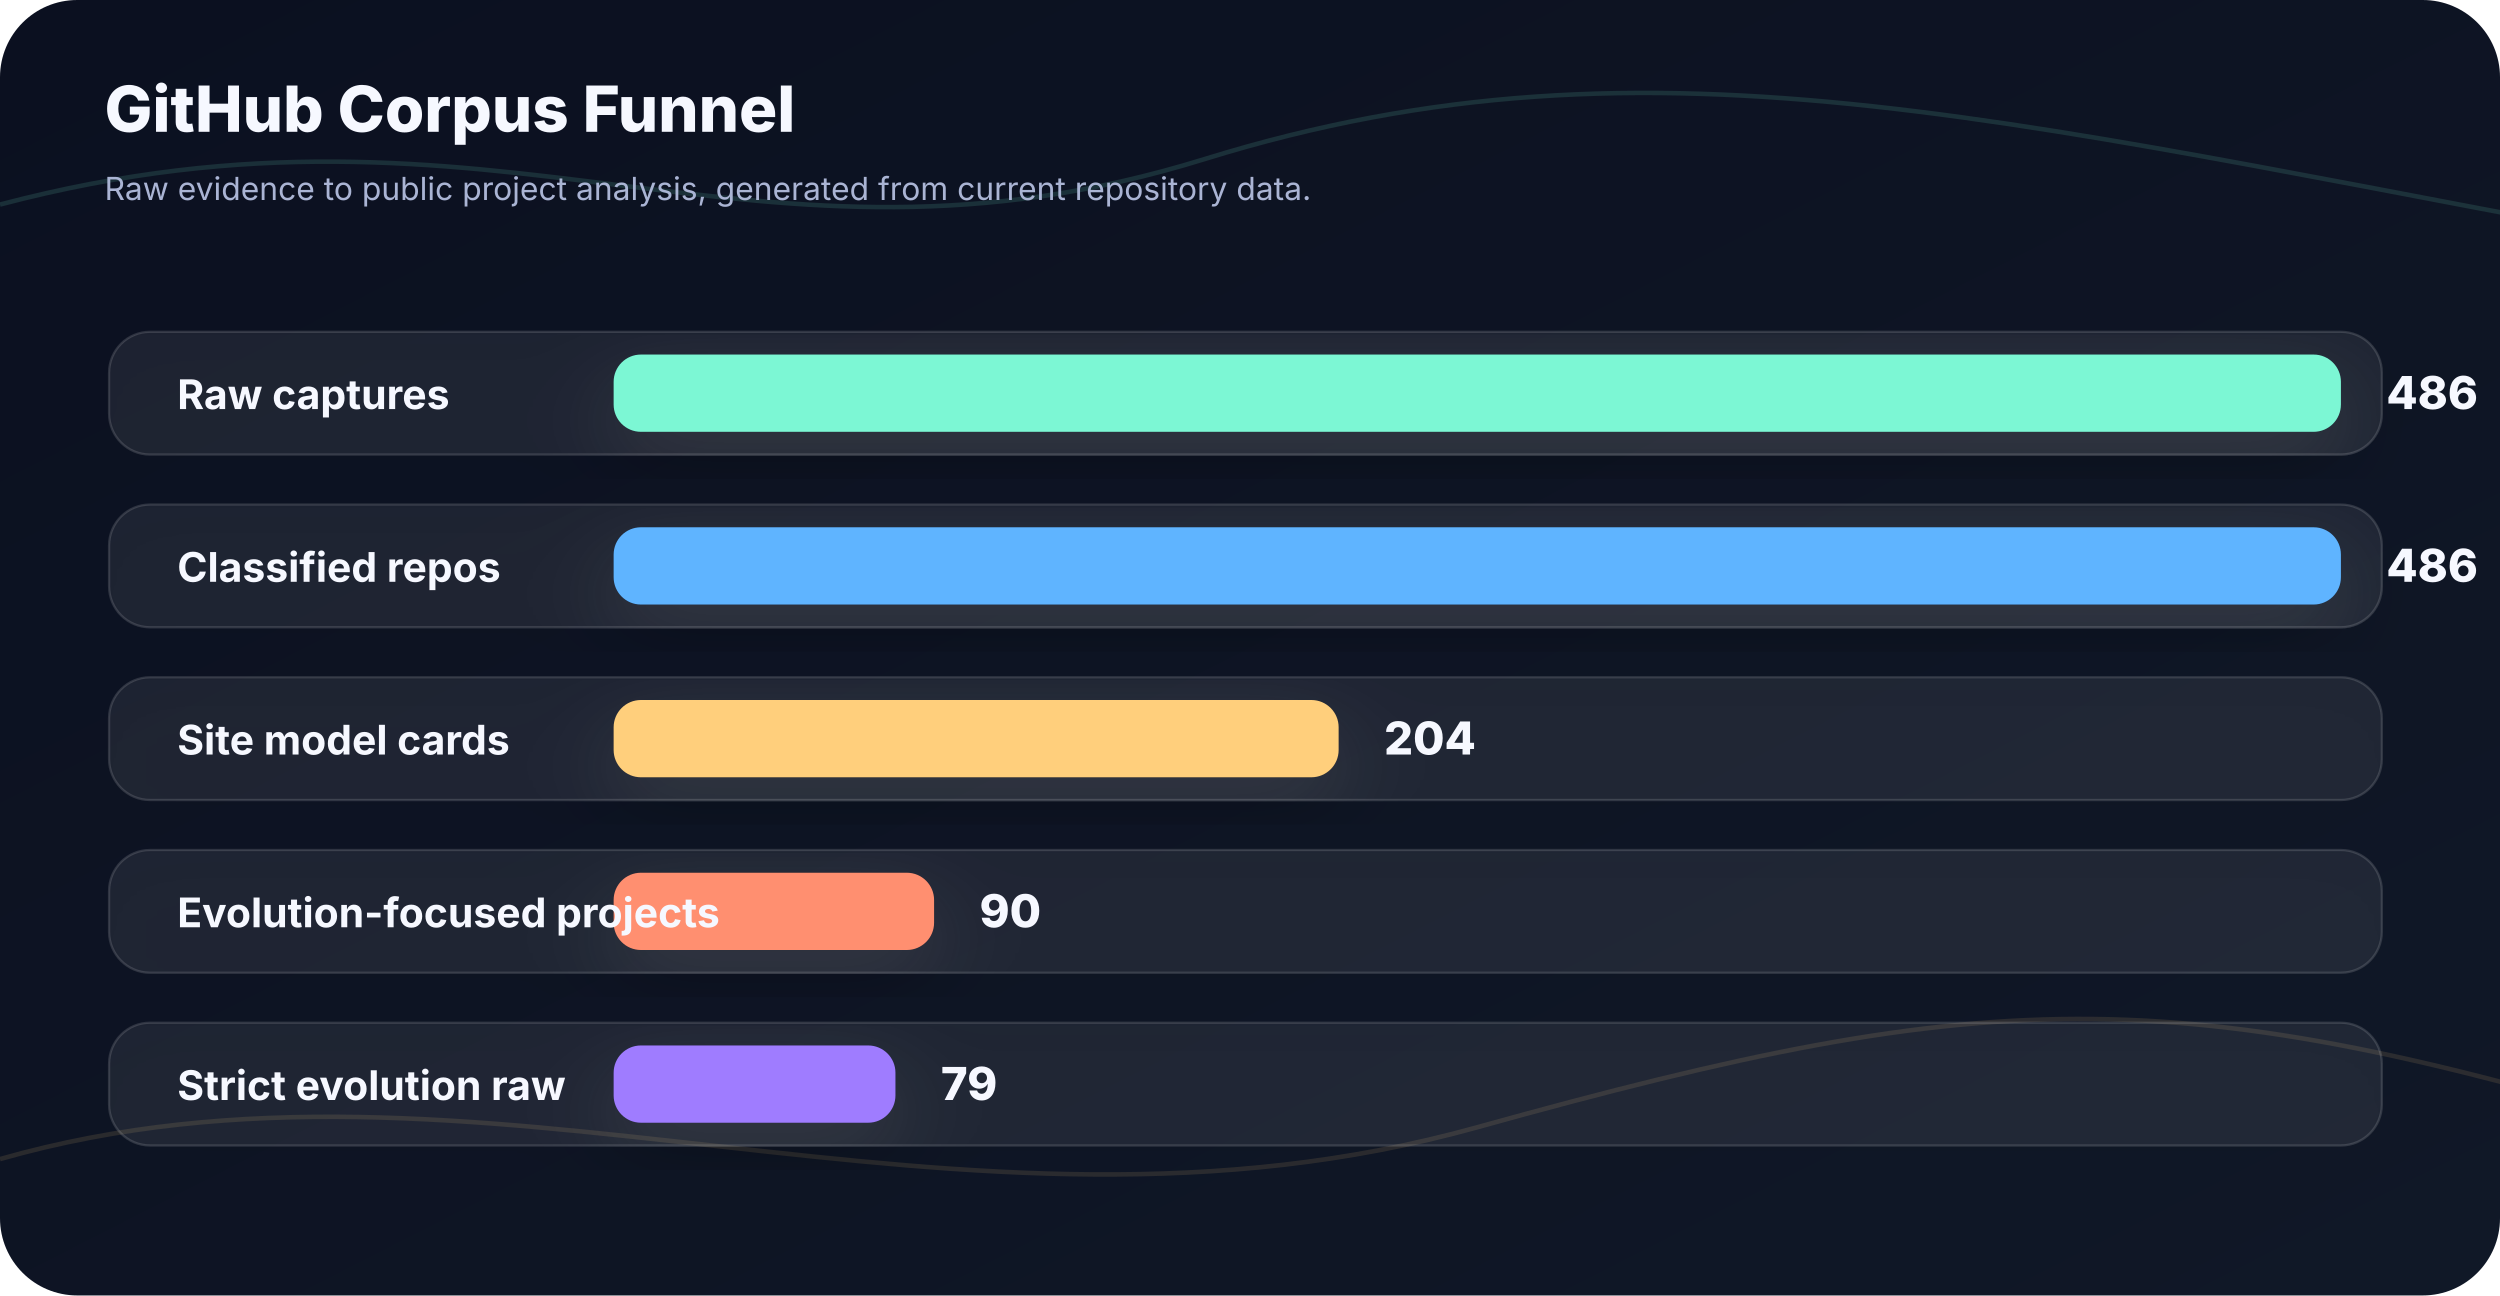
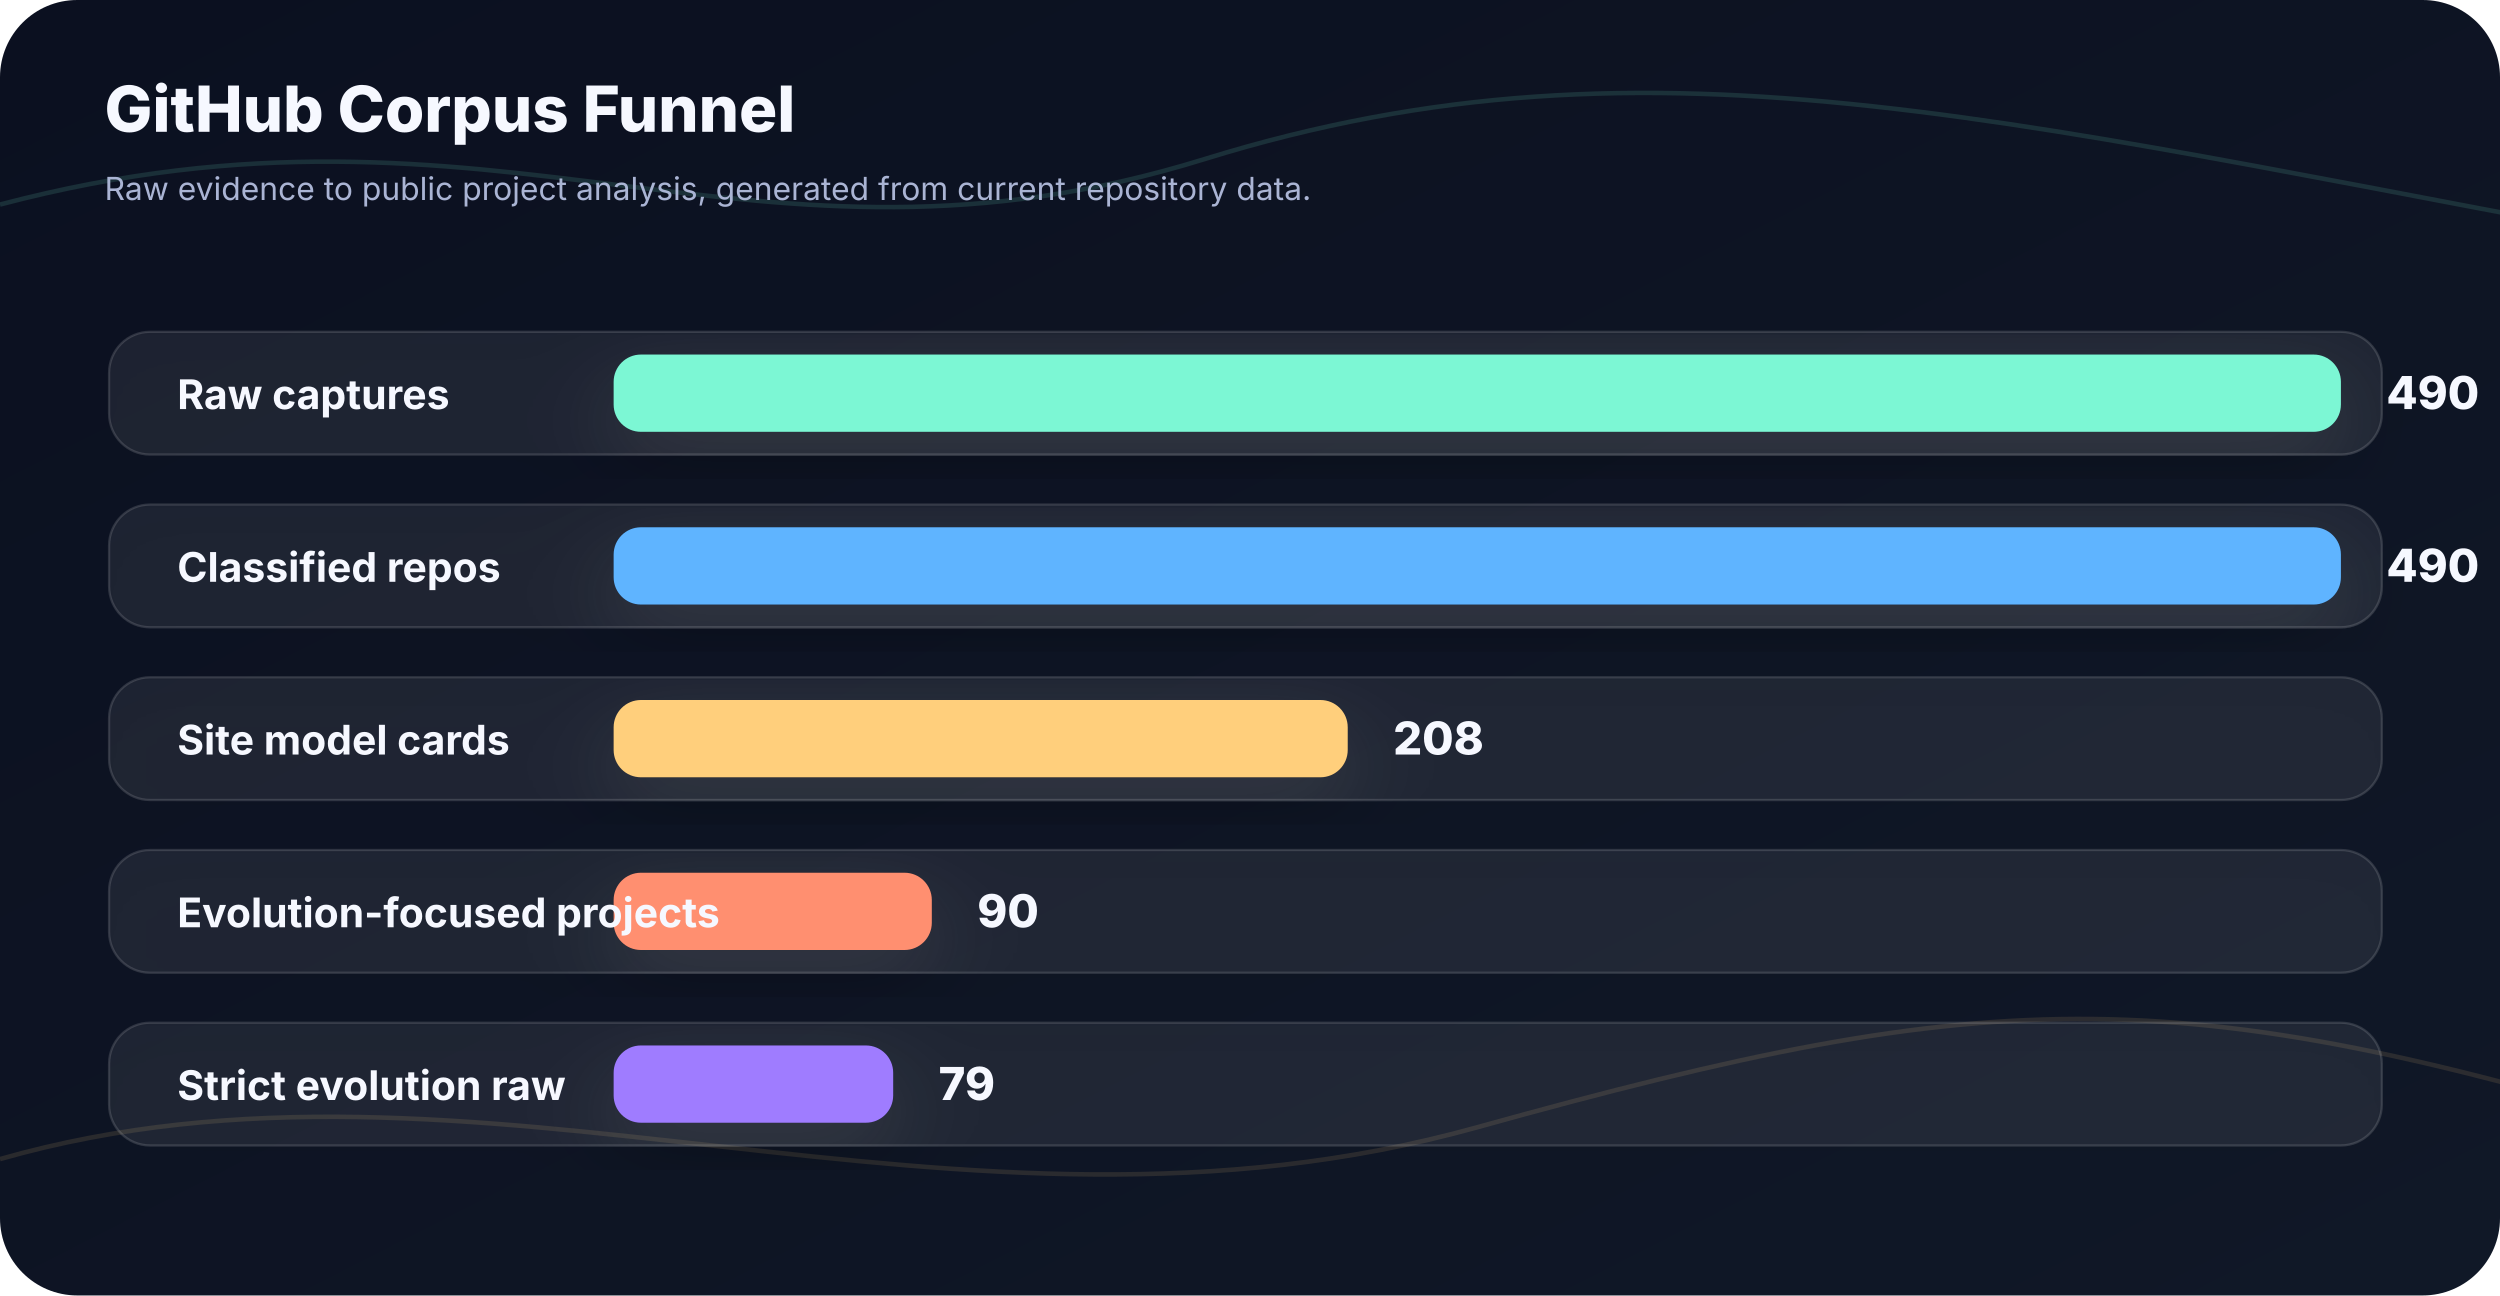
<svg xmlns="http://www.w3.org/2000/svg" width="1100" height="570" viewBox="0 0 1100 570" role="img" aria-labelledby="title desc">
  <defs>
    <linearGradient id="bg" x1="0" x2="1" y1="0" y2="1">
      <stop offset="0" stop-color="#0b1020" />
      <stop offset="1" stop-color="#101827" />
    </linearGradient>
    <linearGradient id="teal" x1="0" x2="1">
      <stop offset="0" stop-color="#7cf7d4" />
      <stop offset="1" stop-color="#5fb4ff" />
    </linearGradient>
    <linearGradient id="amber" x1="0" x2="1">
      <stop offset="0" stop-color="#ffcf7c" />
      <stop offset="1" stop-color="#ff8f70" />
    </linearGradient>
    <filter id="softShadow" x="-20%" y="-20%" width="140%" height="140%">
      <feDropShadow dx="0" dy="12" stdDeviation="18" flood-color="#000000" flood-opacity=".28" />
    </filter>
  </defs>
  <rect width="100%" height="100%" rx="34" fill="url(#bg)" />
  <path d="M0 90 C220 32 330 132 530 70 S890 56 1200 112" fill="none" stroke="#7cf7d4" stroke-opacity=".13" stroke-width="2" />
  <path d="M0 510 C210 450 420 560 650 496 S960 430 1200 505" fill="none" stroke="#ffcf7c" stroke-opacity=".12" stroke-width="2" />
  <text x="46" y="58" font-family="Inter, Arial, sans-serif" font-size="28" font-weight="800" fill="#f6f8ff">GitHub Corpus Funnel</text>
  <text x="46" y="88" font-family="Inter, Arial, sans-serif" font-size="14" fill="#aab4d4">Raw evidence to public project analysis, generated from current repository data.</text>
  <g filter="url(#softShadow)">
    <rect x="48" y="146" width="1000" height="54" rx="18" fill="rgba(255,255,255,.07)" stroke="rgba(255,255,255,.14)" />
    <rect x="270" y="156" width="760" height="34" rx="12" fill="#7cf7d4" />
  </g>
  <text x="78" y="180" font-family="Inter, Arial, sans-serif" font-size="18" font-weight="750" fill="#f6f8ff">Raw captures</text>
-   <text x="1050" y="180" font-family="Inter, Arial, sans-serif" font-size="20" font-weight="800" fill="#f6f8ff">486</text>
+   <text x="1050" y="180" font-family="Inter, Arial, sans-serif" font-size="20" font-weight="800" fill="#f6f8ff">490</text>
  <g filter="url(#softShadow)">
    <rect x="48" y="222" width="1000" height="54" rx="18" fill="rgba(255,255,255,.07)" stroke="rgba(255,255,255,.14)" />
    <rect x="270" y="232" width="760" height="34" rx="12" fill="#5fb4ff" />
  </g>
  <text x="78" y="256" font-family="Inter, Arial, sans-serif" font-size="18" font-weight="750" fill="#f6f8ff">Classified repos</text>
-   <text x="1050" y="256" font-family="Inter, Arial, sans-serif" font-size="20" font-weight="800" fill="#f6f8ff">486</text>
+   <text x="1050" y="256" font-family="Inter, Arial, sans-serif" font-size="20" font-weight="800" fill="#f6f8ff">490</text>
  <g filter="url(#softShadow)">
    <rect x="48" y="298" width="1000" height="54" rx="18" fill="rgba(255,255,255,.07)" stroke="rgba(255,255,255,.14)" />
-     <rect x="270" y="308" width="319" height="34" rx="12" fill="#ffcf7c" />
+     <rect x="270" y="308" width="323" height="34" rx="12" fill="#ffcf7c" />
  </g>
  <text x="78" y="332" font-family="Inter, Arial, sans-serif" font-size="18" font-weight="750" fill="#f6f8ff">Site model cards</text>
-   <text x="609" y="332" font-family="Inter, Arial, sans-serif" font-size="20" font-weight="800" fill="#f6f8ff">204</text>
+   <text x="613" y="332" font-family="Inter, Arial, sans-serif" font-size="20" font-weight="800" fill="#f6f8ff">208</text>
  <g filter="url(#softShadow)">
    <rect x="48" y="374" width="1000" height="54" rx="18" fill="rgba(255,255,255,.07)" stroke="rgba(255,255,255,.14)" />
-     <rect x="270" y="384" width="141" height="34" rx="12" fill="#ff8f70" />
+     <rect x="270" y="384" width="140" height="34" rx="12" fill="#ff8f70" />
  </g>
  <text x="78" y="408" font-family="Inter, Arial, sans-serif" font-size="18" font-weight="750" fill="#f6f8ff">Evolution-focused projects</text>
-   <text x="431" y="408" font-family="Inter, Arial, sans-serif" font-size="20" font-weight="800" fill="#f6f8ff">90</text>
+   <text x="430" y="408" font-family="Inter, Arial, sans-serif" font-size="20" font-weight="800" fill="#f6f8ff">90</text>
  <g filter="url(#softShadow)">
    <rect x="48" y="450" width="1000" height="54" rx="18" fill="rgba(255,255,255,.07)" stroke="rgba(255,255,255,.14)" />
-     <rect x="270" y="460" width="124" height="34" rx="12" fill="#9f7cff" />
+     <rect x="270" y="460" width="123" height="34" rx="12" fill="#9f7cff" />
  </g>
  <text x="78" y="484" font-family="Inter, Arial, sans-serif" font-size="18" font-weight="750" fill="#f6f8ff">Strict evolution raw</text>
-   <text x="414" y="484" font-family="Inter, Arial, sans-serif" font-size="20" font-weight="800" fill="#f6f8ff">79</text>
+   <text x="413" y="484" font-family="Inter, Arial, sans-serif" font-size="20" font-weight="800" fill="#f6f8ff">79</text>
</svg>
